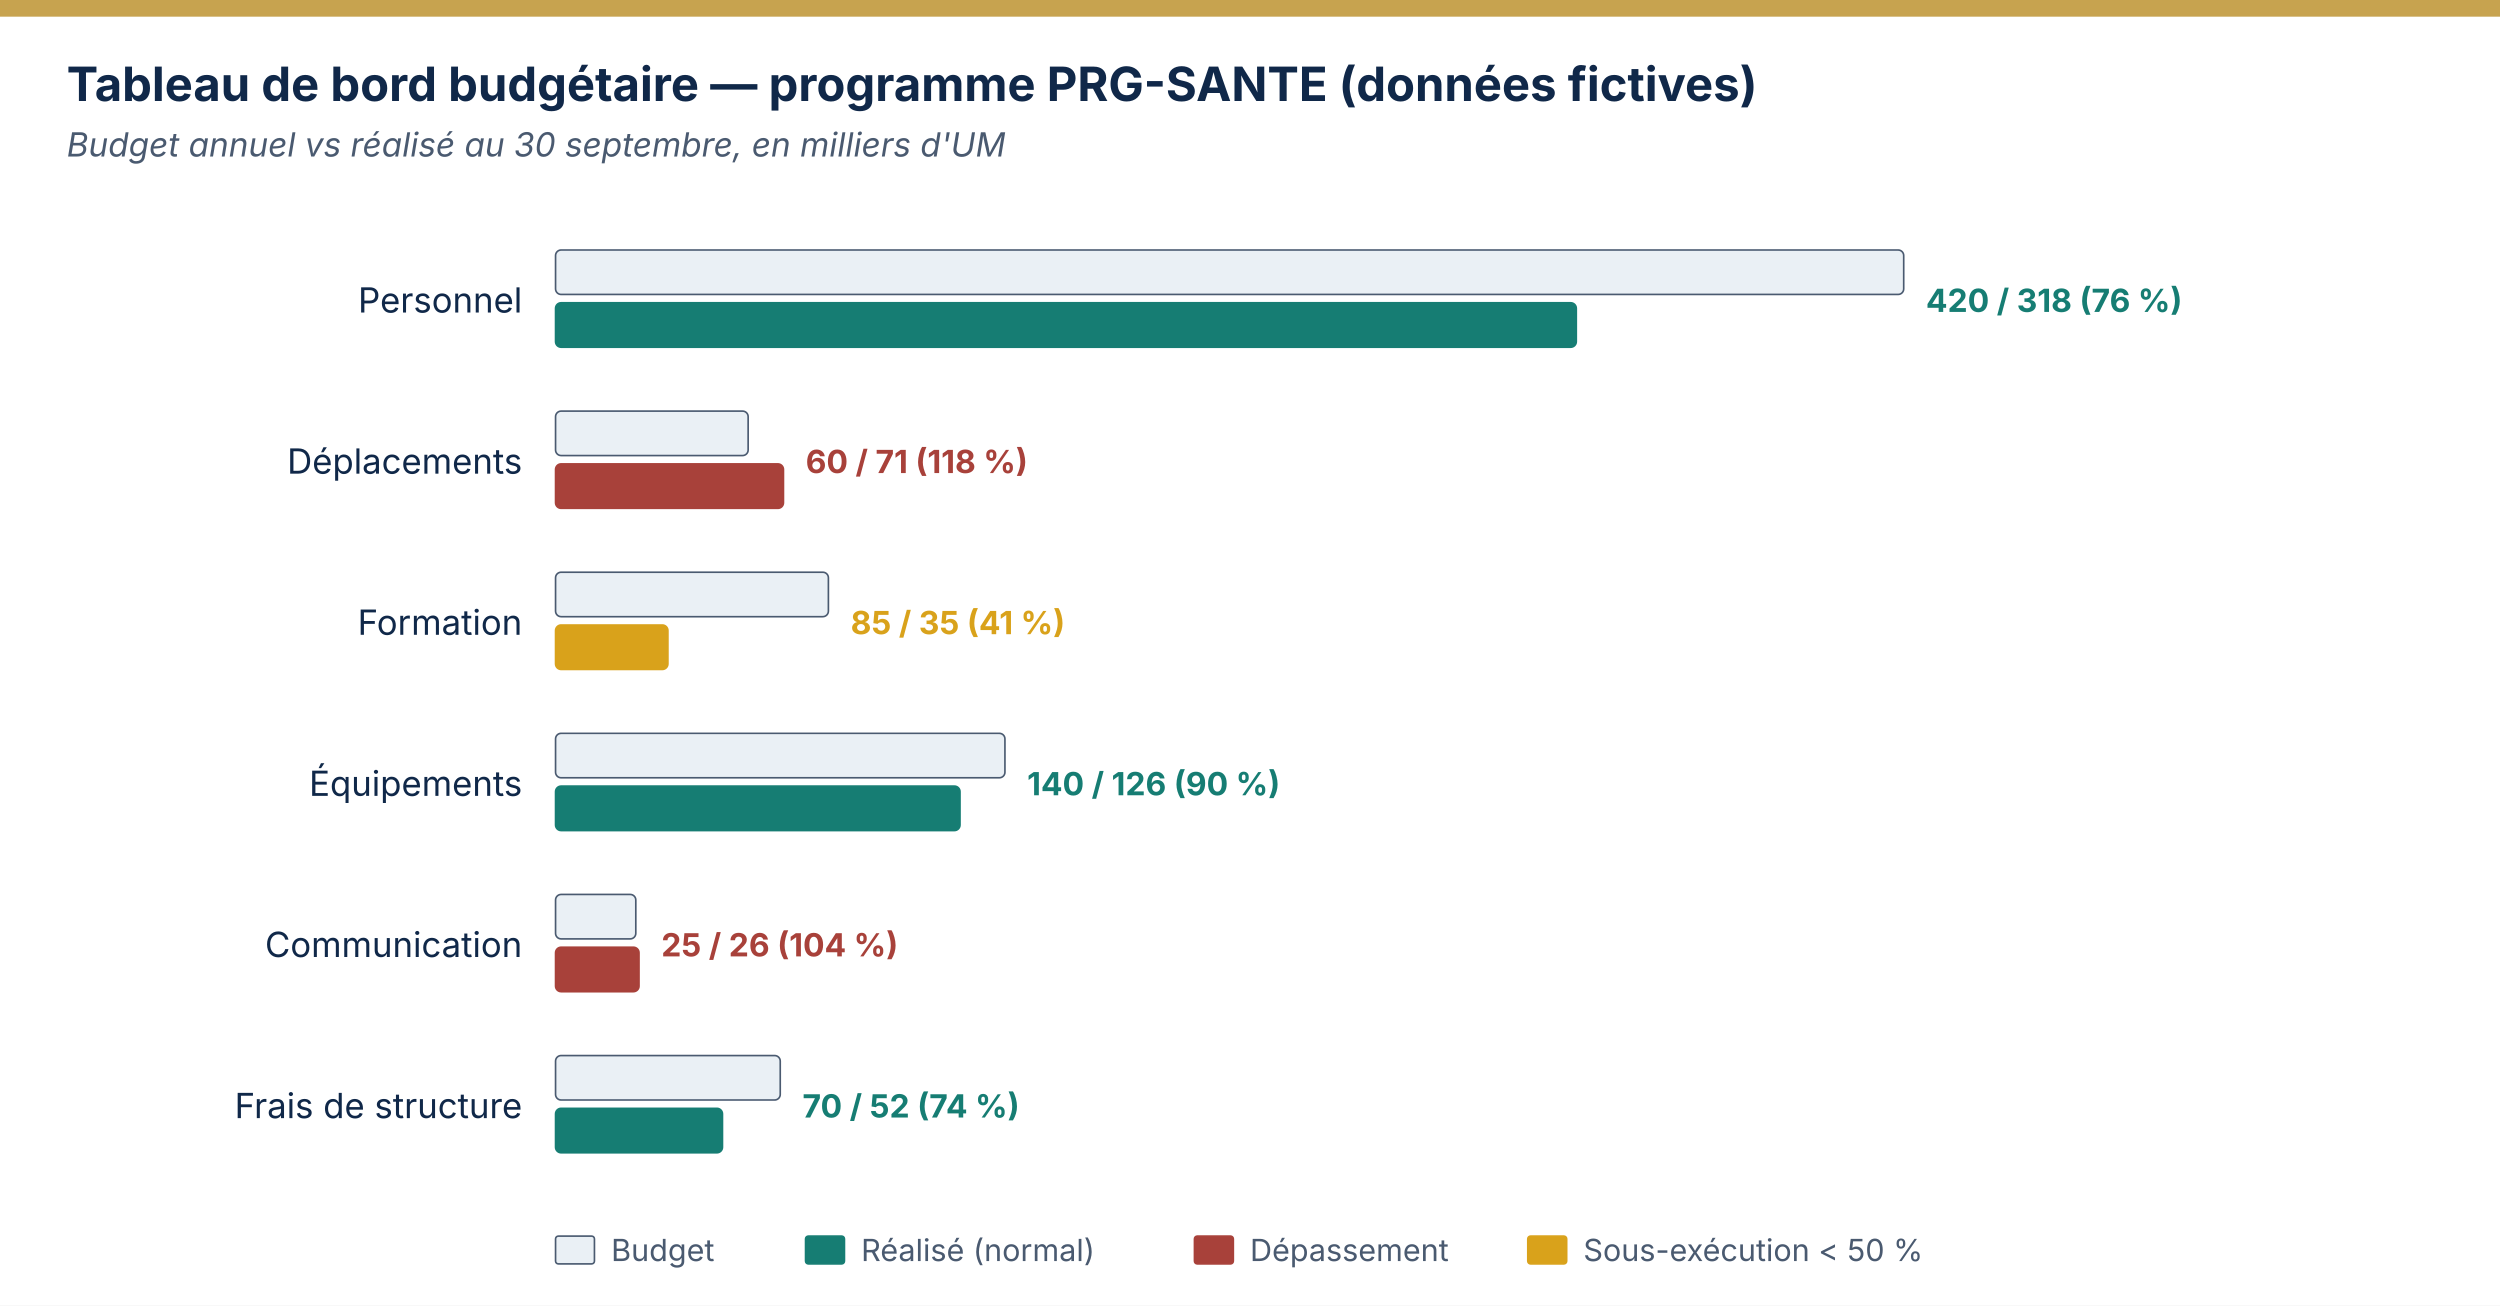
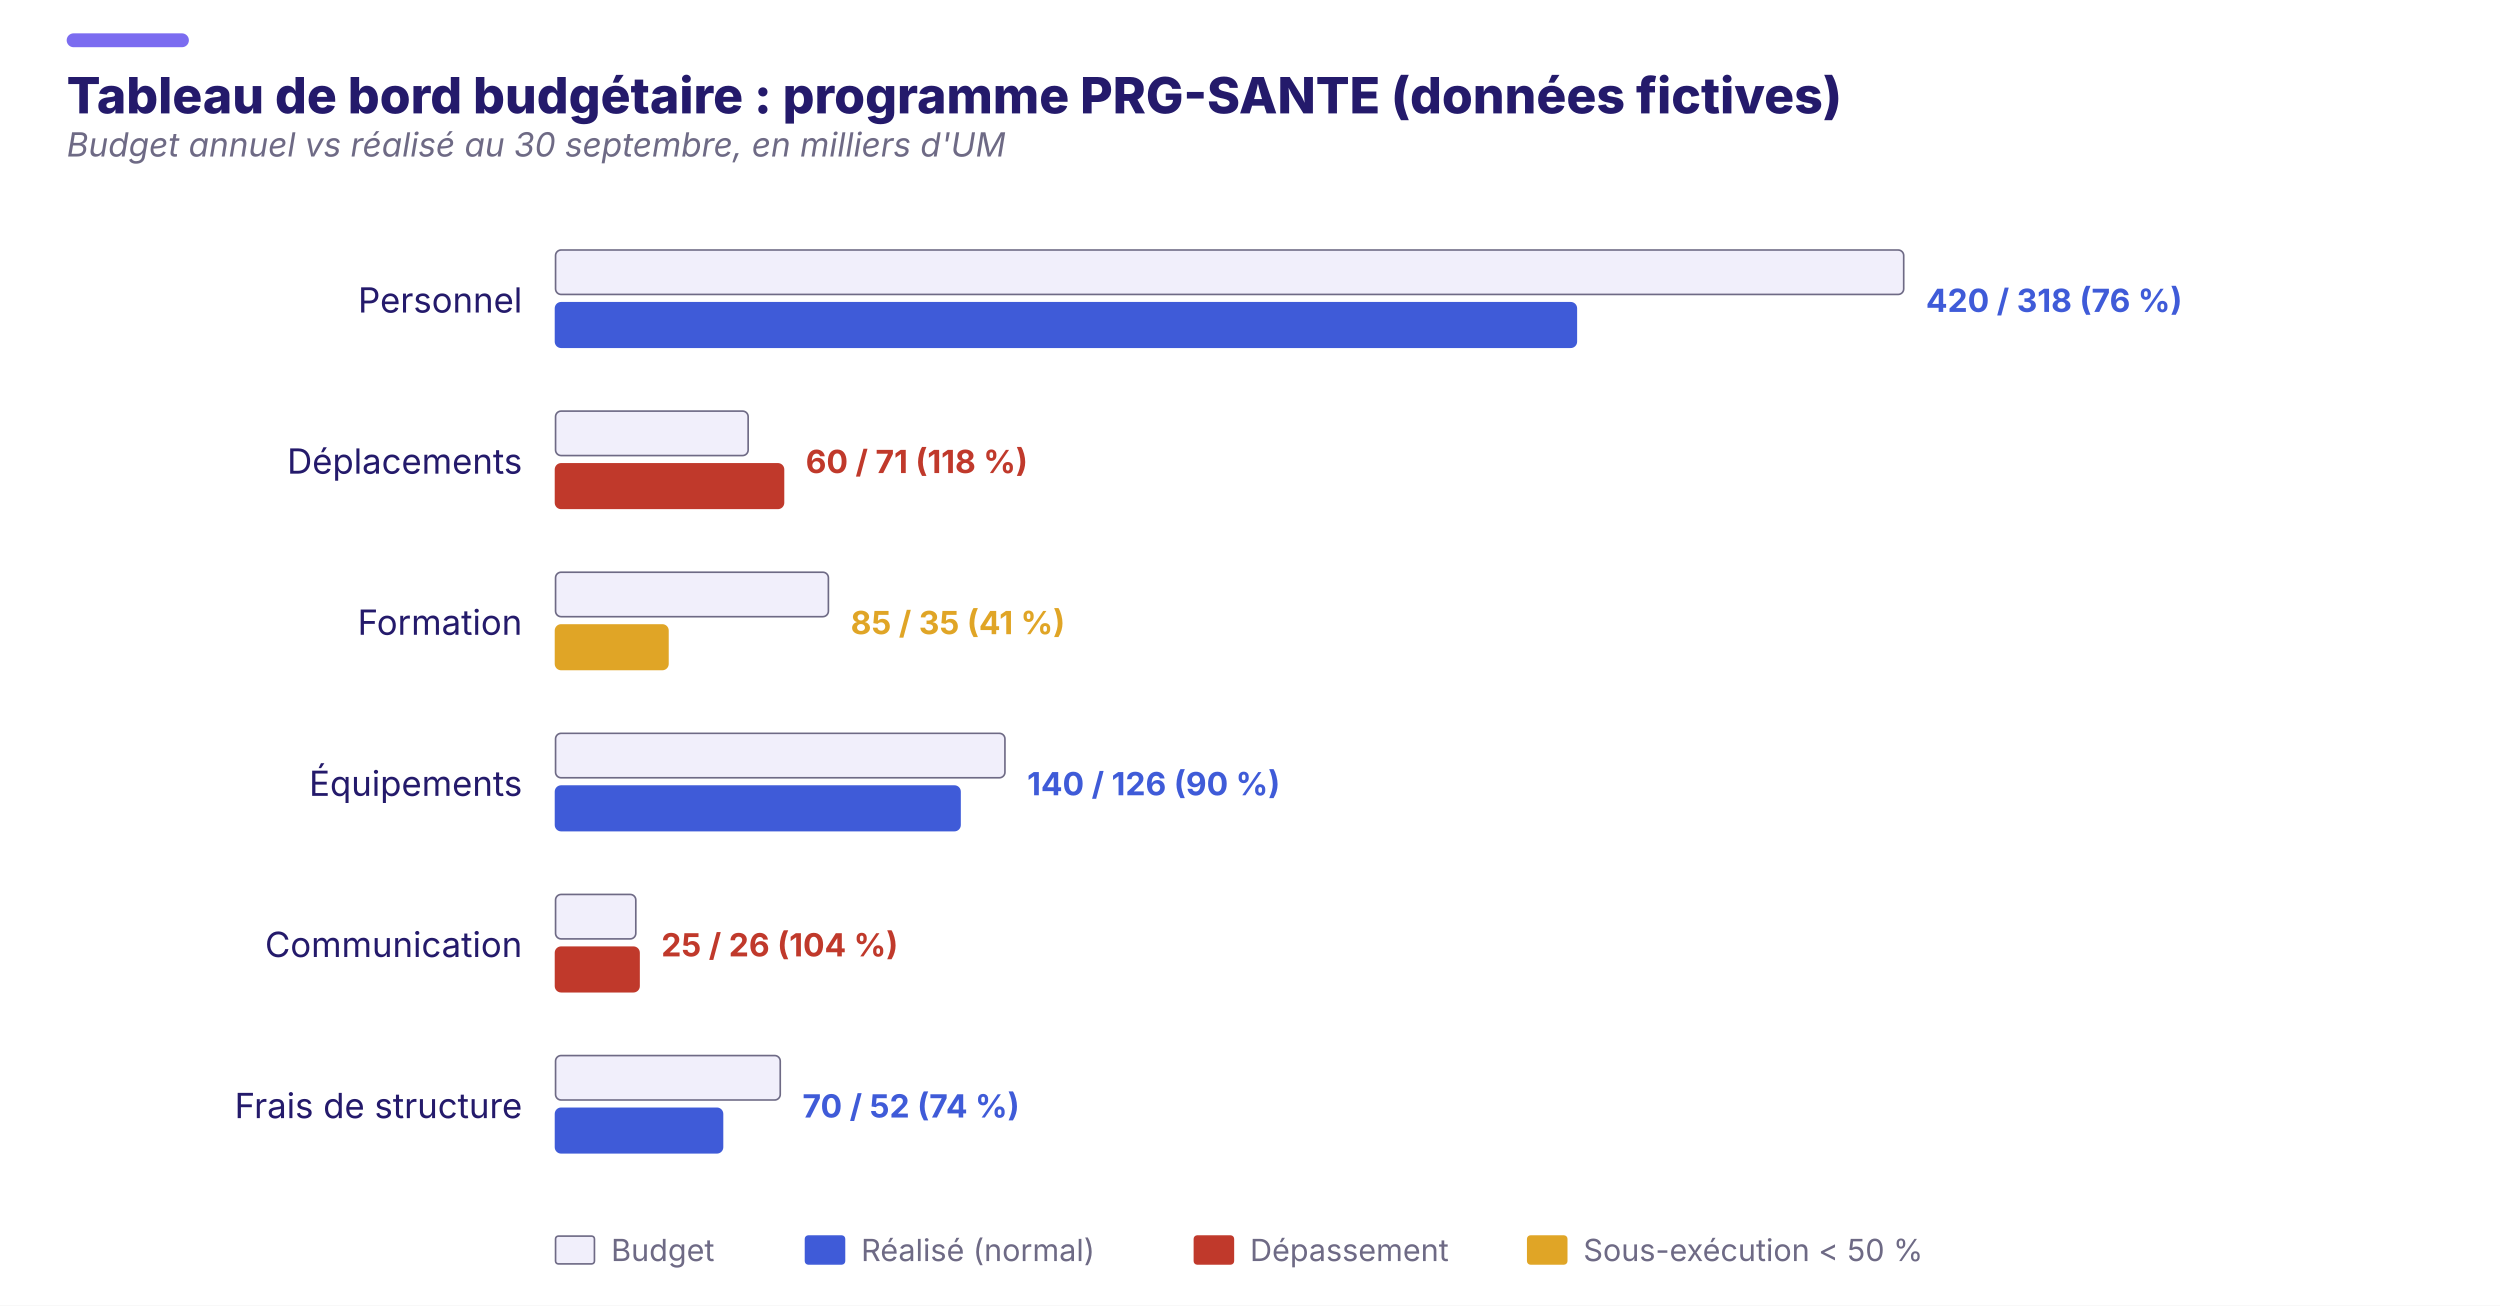
<svg xmlns="http://www.w3.org/2000/svg" viewBox="0 0 900 470" width="900" height="470" role="img" aria-labelledby="t d">
  <defs>
-     <marker id="ah102849" viewBox="0 0 10 10" refX="9" refY="5" markerWidth="7" markerHeight="7" orient="auto-start-reverse">
-       <path d="M0,0 L10,5 L0,10 z" fill="#102849" />
+     <marker id="ah241A6B" viewBox="0 0 10 10" refX="9" refY="5" markerWidth="7" markerHeight="7" orient="auto-start-reverse">
+       <path d="M0,0 L10,5 L0,10 z" fill="#241A6B" />
    </marker>
-     <marker id="ah167D73" viewBox="0 0 10 10" refX="9" refY="5" markerWidth="7" markerHeight="7" orient="auto-start-reverse">
-       <path d="M0,0 L10,5 L0,10 z" fill="#167D73" />
+     <marker id="ah3F5BD8" viewBox="0 0 10 10" refX="9" refY="5" markerWidth="7" markerHeight="7" orient="auto-start-reverse">
+       <path d="M0,0 L10,5 L0,10 z" fill="#3F5BD8" />
    </marker>
-     <marker id="ahC7A34F" viewBox="0 0 10 10" refX="9" refY="5" markerWidth="7" markerHeight="7" orient="auto-start-reverse">
-       <path d="M0,0 L10,5 L0,10 z" fill="#C7A34F" />
+     <marker id="ah7B6CF0" viewBox="0 0 10 10" refX="9" refY="5" markerWidth="7" markerHeight="7" orient="auto-start-reverse">
+       <path d="M0,0 L10,5 L0,10 z" fill="#7B6CF0" />
    </marker>
-     <marker id="ah4A5A70" viewBox="0 0 10 10" refX="9" refY="5" markerWidth="7" markerHeight="7" orient="auto-start-reverse">
-       <path d="M0,0 L10,5 L0,10 z" fill="#4A5A70" />
+     <marker id="ah6E6A85" viewBox="0 0 10 10" refX="9" refY="5" markerWidth="7" markerHeight="7" orient="auto-start-reverse">
+       <path d="M0,0 L10,5 L0,10 z" fill="#6E6A85" />
    </marker>
-     <marker id="ahA8413A" viewBox="0 0 10 10" refX="9" refY="5" markerWidth="7" markerHeight="7" orient="auto-start-reverse">
-       <path d="M0,0 L10,5 L0,10 z" fill="#A8413A" />
+     <marker id="ahC0392B" viewBox="0 0 10 10" refX="9" refY="5" markerWidth="7" markerHeight="7" orient="auto-start-reverse">
+       <path d="M0,0 L10,5 L0,10 z" fill="#C0392B" />
    </marker>
  </defs>
  <rect width="100%" height="100%" fill="#FFFFFF" />
-   <rect x="0" y="0" width="900" height="6" fill="#C7A34F" />
-   <text x="24" y="30.0" font-family="'Source Sans 3', 'Source Sans Pro', 'Inter', Arial, sans-serif" font-size="17" fill="#102849" font-weight="bold" text-anchor="start" dominant-baseline="middle">Tableau de bord budgétaire — programme PRG-SANTE (données fictives)</text>
-   <text x="24" y="52.0" font-family="'Source Sans 3', 'Source Sans Pro', 'Inter', Arial, sans-serif" font-size="12" fill="#4A5A70" font-weight="normal" text-anchor="start" dominant-baseline="middle" font-style="italic">Budget annuel vs réalisé au 30 septembre, en milliers d'UM</text>
-   <text x="188" y="108.0" font-family="'Source Sans 3', 'Source Sans Pro', 'Inter', Arial, sans-serif" font-size="12.5" fill="#102849" font-weight="normal" text-anchor="end" dominant-baseline="middle">Personnel</text>
-   <rect x="200" y="90" width="485.333" height="16" rx="2" fill="#EAF0F5" stroke="#4A5A70" stroke-width="0.6" />
-   <rect x="200" y="109" width="367.467" height="16" rx="2" fill="#167D73" stroke="#167D73" stroke-width="0.6" />
-   <text x="693.333" y="108.0" font-family="'Source Sans 3', 'Source Sans Pro', 'Inter', Arial, sans-serif" font-size="11.5" fill="#167D73" font-weight="bold" text-anchor="start" dominant-baseline="middle">420 / 318  (76 %)</text>
-   <text x="188" y="166.0" font-family="'Source Sans 3', 'Source Sans Pro', 'Inter', Arial, sans-serif" font-size="12.5" fill="#102849" font-weight="normal" text-anchor="end" dominant-baseline="middle">Déplacements</text>
-   <rect x="200" y="148" width="69.333" height="16" rx="2" fill="#EAF0F5" stroke="#4A5A70" stroke-width="0.6" />
-   <rect x="200" y="167" width="82.044" height="16" rx="2" fill="#A8413A" stroke="#A8413A" stroke-width="0.6" />
-   <text x="290.044" y="166.0" font-family="'Source Sans 3', 'Source Sans Pro', 'Inter', Arial, sans-serif" font-size="11.5" fill="#A8413A" font-weight="bold" text-anchor="start" dominant-baseline="middle">60 / 71  (118 %)</text>
-   <text x="188" y="224.0" font-family="'Source Sans 3', 'Source Sans Pro', 'Inter', Arial, sans-serif" font-size="12.5" fill="#102849" font-weight="normal" text-anchor="end" dominant-baseline="middle">Formation</text>
-   <rect x="200" y="206" width="98.222" height="16" rx="2" fill="#EAF0F5" stroke="#4A5A70" stroke-width="0.6" />
-   <rect x="200" y="225" width="40.444" height="16" rx="2" fill="#D9A21B" stroke="#D9A21B" stroke-width="0.6" />
-   <text x="306.222" y="224.0" font-family="'Source Sans 3', 'Source Sans Pro', 'Inter', Arial, sans-serif" font-size="11.5" fill="#D9A21B" font-weight="bold" text-anchor="start" dominant-baseline="middle">85 / 35  (41 %)</text>
-   <text x="188" y="282.0" font-family="'Source Sans 3', 'Source Sans Pro', 'Inter', Arial, sans-serif" font-size="12.5" fill="#102849" font-weight="normal" text-anchor="end" dominant-baseline="middle">Équipements</text>
-   <rect x="200" y="264" width="161.778" height="16" rx="2" fill="#EAF0F5" stroke="#4A5A70" stroke-width="0.6" />
-   <rect x="200" y="283" width="145.6" height="16" rx="2" fill="#167D73" stroke="#167D73" stroke-width="0.6" />
-   <text x="369.778" y="282.0" font-family="'Source Sans 3', 'Source Sans Pro', 'Inter', Arial, sans-serif" font-size="11.5" fill="#167D73" font-weight="bold" text-anchor="start" dominant-baseline="middle">140 / 126  (90 %)</text>
-   <text x="188" y="340.0" font-family="'Source Sans 3', 'Source Sans Pro', 'Inter', Arial, sans-serif" font-size="12.5" fill="#102849" font-weight="normal" text-anchor="end" dominant-baseline="middle">Communication</text>
-   <rect x="200" y="322" width="28.889" height="16" rx="2" fill="#EAF0F5" stroke="#4A5A70" stroke-width="0.6" />
-   <rect x="200" y="341" width="30.044" height="16" rx="2" fill="#A8413A" stroke="#A8413A" stroke-width="0.6" />
-   <text x="238.044" y="340.0" font-family="'Source Sans 3', 'Source Sans Pro', 'Inter', Arial, sans-serif" font-size="11.5" fill="#A8413A" font-weight="bold" text-anchor="start" dominant-baseline="middle">25 / 26  (104 %)</text>
-   <text x="188" y="398.0" font-family="'Source Sans 3', 'Source Sans Pro', 'Inter', Arial, sans-serif" font-size="12.5" fill="#102849" font-weight="normal" text-anchor="end" dominant-baseline="middle">Frais de structure</text>
-   <rect x="200" y="380" width="80.889" height="16" rx="2" fill="#EAF0F5" stroke="#4A5A70" stroke-width="0.6" />
-   <rect x="200" y="399" width="60.089" height="16" rx="2" fill="#167D73" stroke="#167D73" stroke-width="0.6" />
-   <text x="288.889" y="398.0" font-family="'Source Sans 3', 'Source Sans Pro', 'Inter', Arial, sans-serif" font-size="11.5" fill="#167D73" font-weight="bold" text-anchor="start" dominant-baseline="middle">70 / 52  (74 %)</text>
-   <rect x="200" y="445" width="14" height="10" rx="1" fill="#EAF0F5" stroke="#4A5A70" stroke-width="0.6" />
-   <text x="220" y="450.0" font-family="'Source Sans 3', 'Source Sans Pro', 'Inter', Arial, sans-serif" font-size="11" fill="#4A5A70" font-weight="normal" text-anchor="start" dominant-baseline="middle">Budget</text>
-   <rect x="290" y="445" width="14" height="10" rx="1" fill="#167D73" stroke="#167D73" stroke-width="0.6" />
-   <text x="310" y="450.0" font-family="'Source Sans 3', 'Source Sans Pro', 'Inter', Arial, sans-serif" font-size="11" fill="#4A5A70" font-weight="normal" text-anchor="start" dominant-baseline="middle">Réalisé (normal)</text>
-   <rect x="430" y="445" width="14" height="10" rx="1" fill="#A8413A" stroke="#A8413A" stroke-width="0.6" />
-   <text x="450" y="450.0" font-family="'Source Sans 3', 'Source Sans Pro', 'Inter', Arial, sans-serif" font-size="11" fill="#4A5A70" font-weight="normal" text-anchor="start" dominant-baseline="middle">Dépassement</text>
-   <rect x="550" y="445" width="14" height="10" rx="1" fill="#D9A21B" stroke="#D9A21B" stroke-width="0.6" />
-   <text x="570" y="450.0" font-family="'Source Sans 3', 'Source Sans Pro', 'Inter', Arial, sans-serif" font-size="11" fill="#4A5A70" font-weight="normal" text-anchor="start" dominant-baseline="middle">Sous-exécution &lt; 50 %</text>
+   <rect x="24" y="12" width="44" height="5" rx="2.5" fill="#7B6CF0" />
+   <text x="24" y="34.0" font-family="'Outfit', 'Inter', Arial, sans-serif" font-size="18" fill="#241A6B" font-weight="800" text-anchor="start" dominant-baseline="middle">Tableau de bord budgétaire : programme PRG-SANTE (données fictives)</text>
+   <text x="24" y="52.0" font-family="'Inter', Arial, sans-serif" font-size="12" fill="#6E6A85" font-weight="normal" text-anchor="start" dominant-baseline="middle" font-style="italic">Budget annuel vs réalisé au 30 septembre, en milliers d'UM</text>
+   <text x="188" y="108.0" font-family="'Inter', Arial, sans-serif" font-size="12.5" fill="#241A6B" font-weight="normal" text-anchor="end" dominant-baseline="middle">Personnel</text>
+   <rect x="200" y="90" width="485.333" height="16" rx="2" fill="#F1EFFB" stroke="#6E6A85" stroke-width="0.6" />
+   <rect x="200" y="109" width="367.467" height="16" rx="2" fill="#3F5BD8" stroke="#3F5BD8" stroke-width="0.6" />
+   <text x="693.333" y="108.0" font-family="'Inter', Arial, sans-serif" font-size="11.5" fill="#3F5BD8" font-weight="bold" text-anchor="start" dominant-baseline="middle">420 / 318  (76 %)</text>
+   <text x="188" y="166.0" font-family="'Inter', Arial, sans-serif" font-size="12.5" fill="#241A6B" font-weight="normal" text-anchor="end" dominant-baseline="middle">Déplacements</text>
+   <rect x="200" y="148" width="69.333" height="16" rx="2" fill="#F1EFFB" stroke="#6E6A85" stroke-width="0.6" />
+   <rect x="200" y="167" width="82.044" height="16" rx="2" fill="#C0392B" stroke="#C0392B" stroke-width="0.6" />
+   <text x="290.044" y="166.0" font-family="'Inter', Arial, sans-serif" font-size="11.5" fill="#C0392B" font-weight="bold" text-anchor="start" dominant-baseline="middle">60 / 71  (118 %)</text>
+   <text x="188" y="224.0" font-family="'Inter', Arial, sans-serif" font-size="12.5" fill="#241A6B" font-weight="normal" text-anchor="end" dominant-baseline="middle">Formation</text>
+   <rect x="200" y="206" width="98.222" height="16" rx="2" fill="#F1EFFB" stroke="#6E6A85" stroke-width="0.6" />
+   <rect x="200" y="225" width="40.444" height="16" rx="2" fill="#E0A526" stroke="#E0A526" stroke-width="0.6" />
+   <text x="306.222" y="224.0" font-family="'Inter', Arial, sans-serif" font-size="11.5" fill="#E0A526" font-weight="bold" text-anchor="start" dominant-baseline="middle">85 / 35  (41 %)</text>
+   <text x="188" y="282.0" font-family="'Inter', Arial, sans-serif" font-size="12.5" fill="#241A6B" font-weight="normal" text-anchor="end" dominant-baseline="middle">Équipements</text>
+   <rect x="200" y="264" width="161.778" height="16" rx="2" fill="#F1EFFB" stroke="#6E6A85" stroke-width="0.6" />
+   <rect x="200" y="283" width="145.6" height="16" rx="2" fill="#3F5BD8" stroke="#3F5BD8" stroke-width="0.6" />
+   <text x="369.778" y="282.0" font-family="'Inter', Arial, sans-serif" font-size="11.5" fill="#3F5BD8" font-weight="bold" text-anchor="start" dominant-baseline="middle">140 / 126  (90 %)</text>
+   <text x="188" y="340.0" font-family="'Inter', Arial, sans-serif" font-size="12.5" fill="#241A6B" font-weight="normal" text-anchor="end" dominant-baseline="middle">Communication</text>
+   <rect x="200" y="322" width="28.889" height="16" rx="2" fill="#F1EFFB" stroke="#6E6A85" stroke-width="0.6" />
+   <rect x="200" y="341" width="30.044" height="16" rx="2" fill="#C0392B" stroke="#C0392B" stroke-width="0.6" />
+   <text x="238.044" y="340.0" font-family="'Inter', Arial, sans-serif" font-size="11.5" fill="#C0392B" font-weight="bold" text-anchor="start" dominant-baseline="middle">25 / 26  (104 %)</text>
+   <text x="188" y="398.0" font-family="'Inter', Arial, sans-serif" font-size="12.5" fill="#241A6B" font-weight="normal" text-anchor="end" dominant-baseline="middle">Frais de structure</text>
+   <rect x="200" y="380" width="80.889" height="16" rx="2" fill="#F1EFFB" stroke="#6E6A85" stroke-width="0.6" />
+   <rect x="200" y="399" width="60.089" height="16" rx="2" fill="#3F5BD8" stroke="#3F5BD8" stroke-width="0.6" />
+   <text x="288.889" y="398.0" font-family="'Inter', Arial, sans-serif" font-size="11.5" fill="#3F5BD8" font-weight="bold" text-anchor="start" dominant-baseline="middle">70 / 52  (74 %)</text>
+   <rect x="200" y="445" width="14" height="10" rx="1" fill="#F1EFFB" stroke="#6E6A85" stroke-width="0.6" />
+   <text x="220" y="450.0" font-family="'Inter', Arial, sans-serif" font-size="11" fill="#6E6A85" font-weight="normal" text-anchor="start" dominant-baseline="middle">Budget</text>
+   <rect x="290" y="445" width="14" height="10" rx="1" fill="#3F5BD8" stroke="#3F5BD8" stroke-width="0.6" />
+   <text x="310" y="450.0" font-family="'Inter', Arial, sans-serif" font-size="11" fill="#6E6A85" font-weight="normal" text-anchor="start" dominant-baseline="middle">Réalisé (normal)</text>
+   <rect x="430" y="445" width="14" height="10" rx="1" fill="#C0392B" stroke="#C0392B" stroke-width="0.6" />
+   <text x="450" y="450.0" font-family="'Inter', Arial, sans-serif" font-size="11" fill="#6E6A85" font-weight="normal" text-anchor="start" dominant-baseline="middle">Dépassement</text>
+   <rect x="550" y="445" width="14" height="10" rx="1" fill="#E0A526" stroke="#E0A526" stroke-width="0.6" />
+   <text x="570" y="450.0" font-family="'Inter', Arial, sans-serif" font-size="11" fill="#6E6A85" font-weight="normal" text-anchor="start" dominant-baseline="middle">Sous-exécution &lt; 50 %</text>
</svg>
